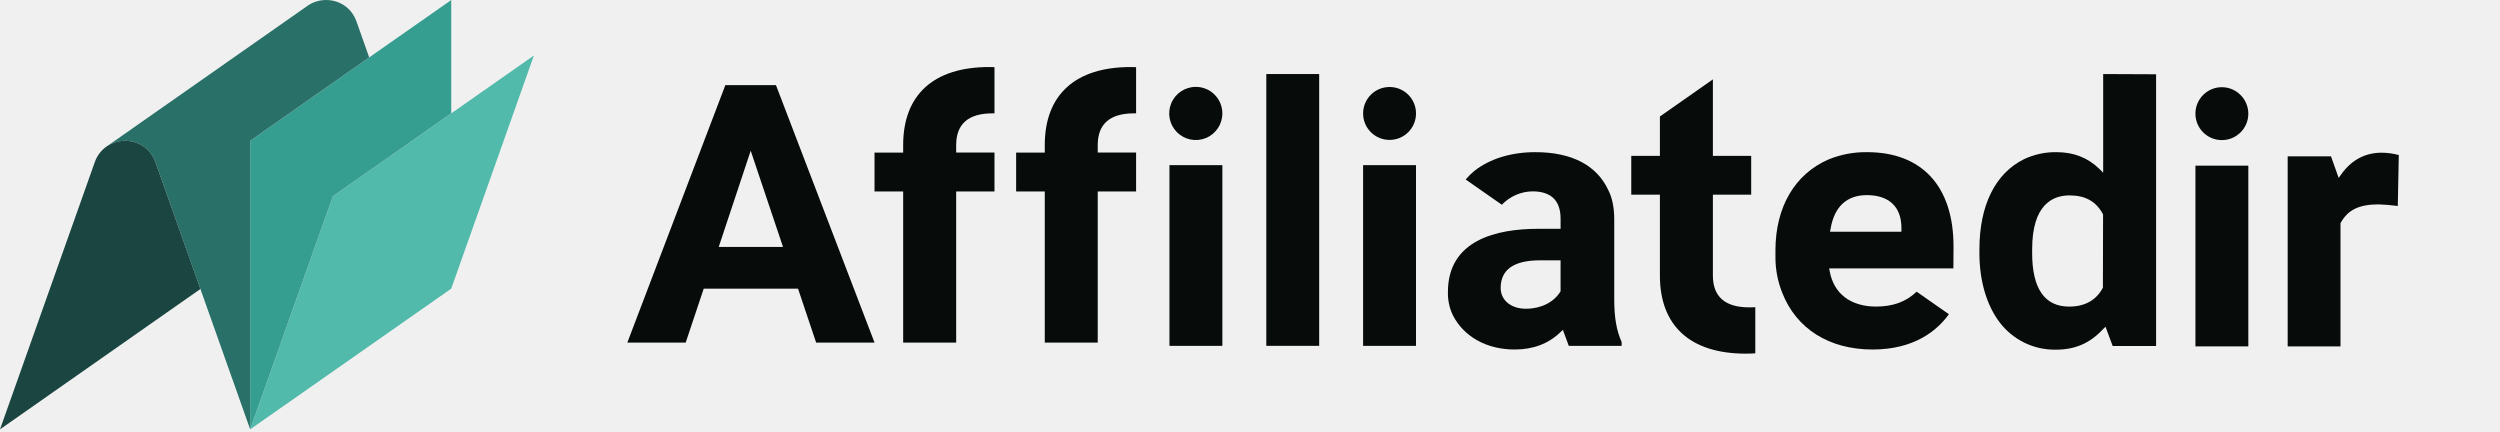
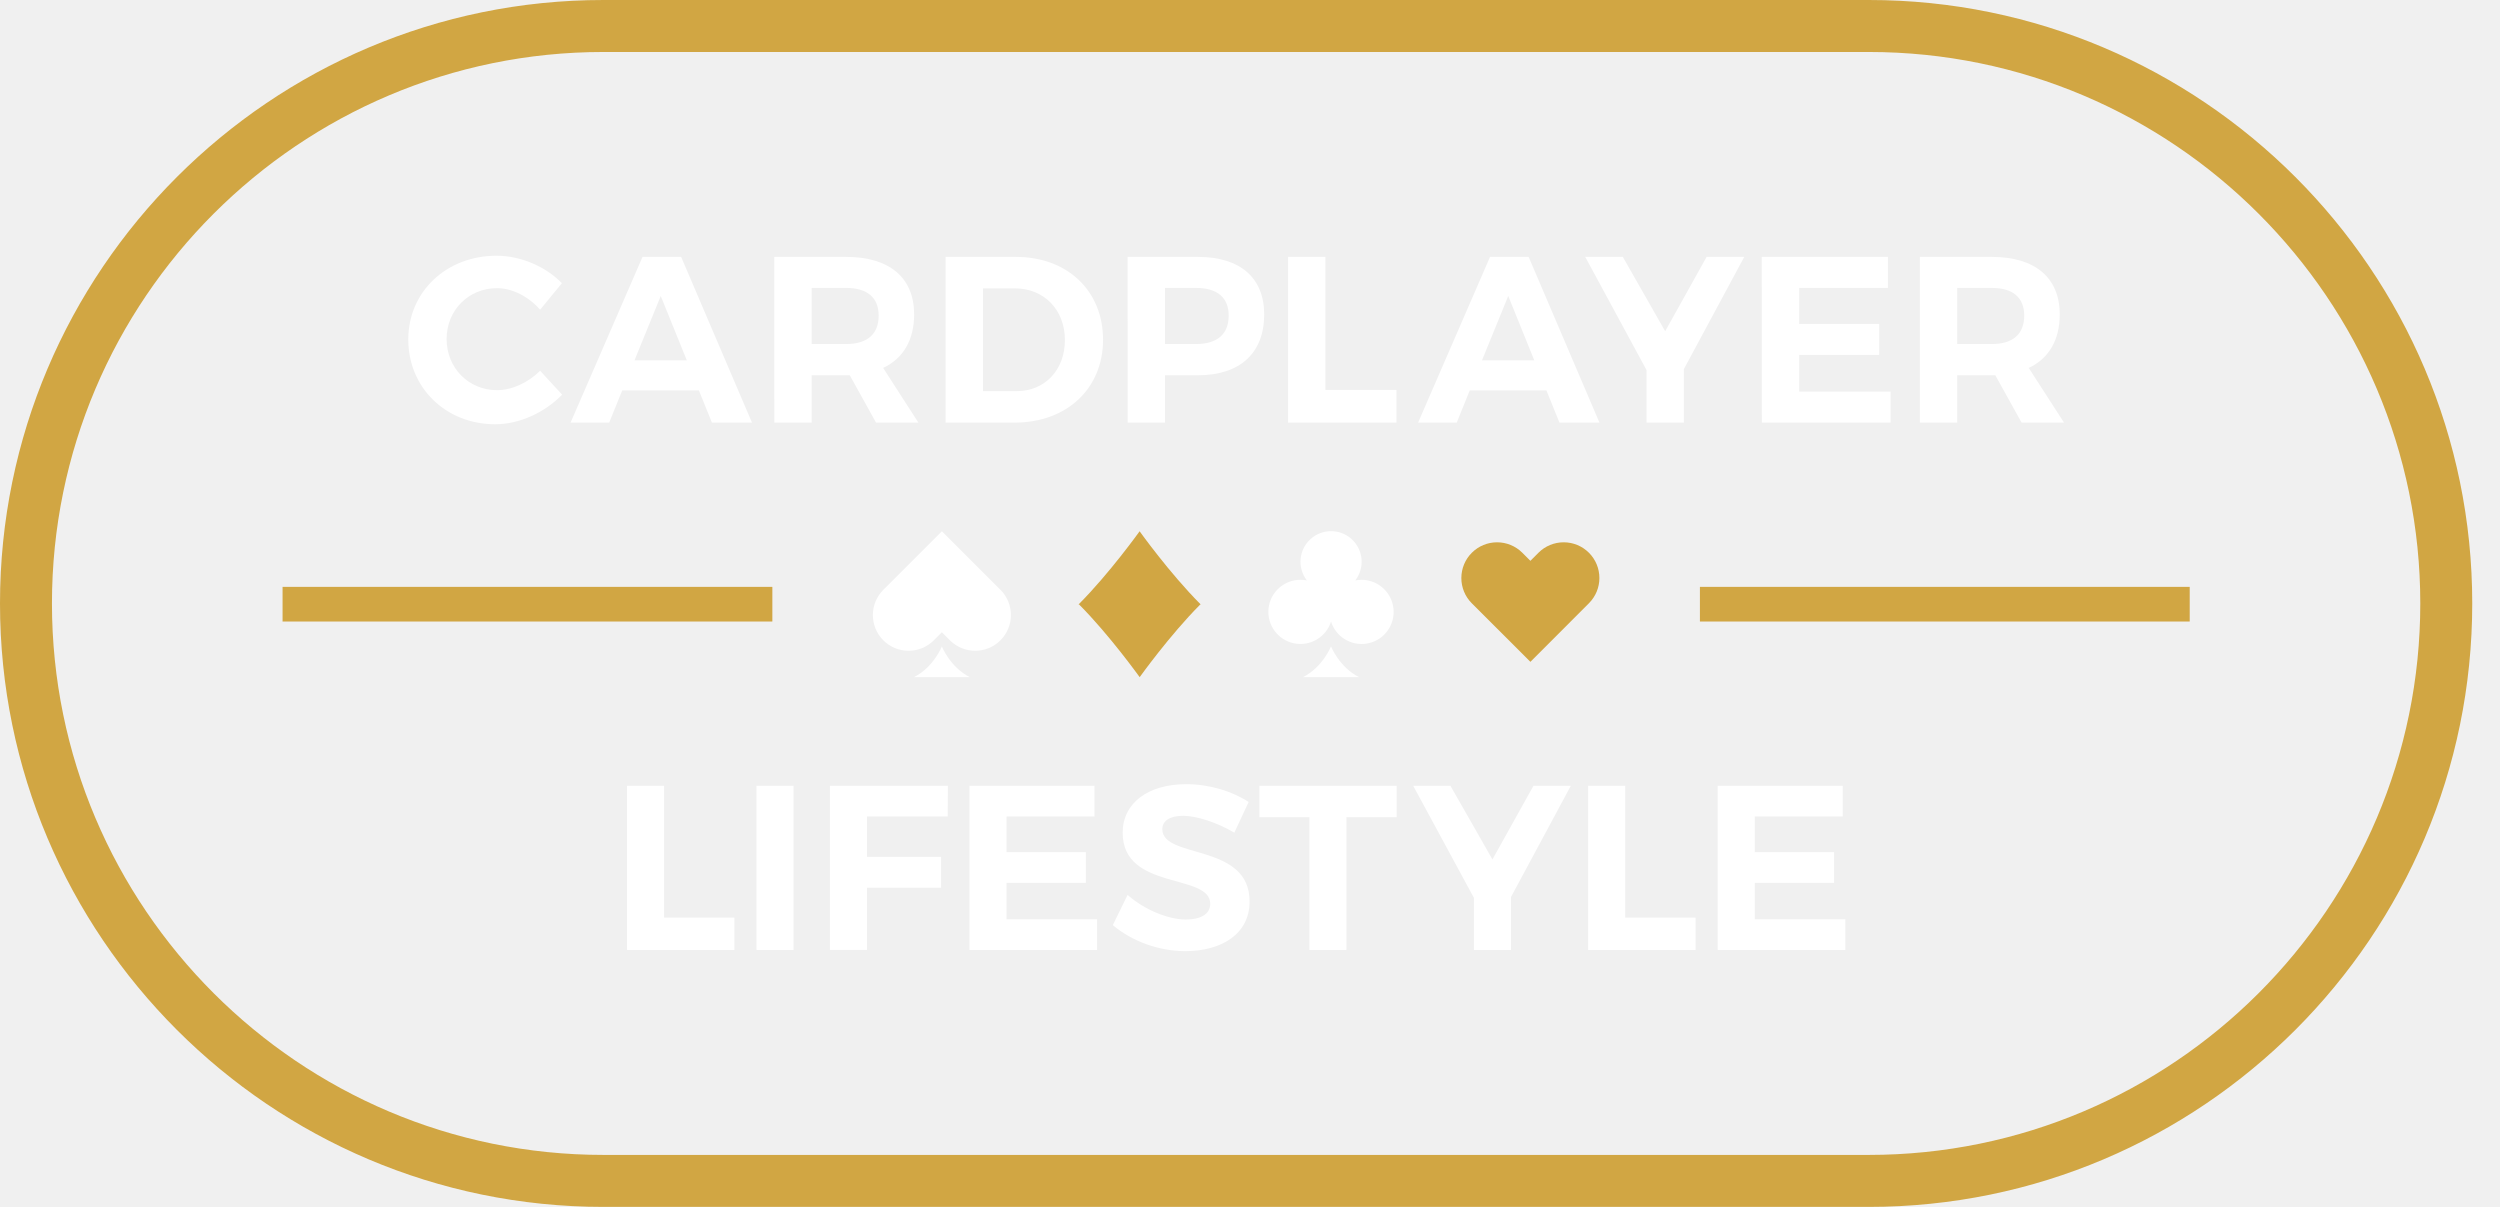
- <svg xmlns="http://www.w3.org/2000/svg" width="174" height="30" viewBox="0 0 174 30" fill="none">
-   <path d="M37.16 3.862L31.406 20.09L17.413 29.881L23.168 13.658L31.406 7.89L37.16 3.862Z" fill="#51BAAB" />
-   <path d="M31.406 0.001V7.89L23.168 13.658L17.413 29.881V9.797L25.698 3.995L31.406 0.001Z" fill="#369D91" />
-   <path d="M24.81 1.492L25.696 3.995L17.413 9.797V29.884L13.949 20.114L10.818 11.289C10.296 9.814 8.61 9.434 7.488 10.15L21.479 0.351C22.601 -0.365 24.286 0.014 24.81 1.492Z" fill="#287068" />
-   <path d="M13.949 20.113L0 29.883L6.596 11.288C6.757 10.819 7.071 10.417 7.488 10.149C8.61 9.433 10.295 9.813 10.818 11.288L13.949 20.113Z" fill="#1A4540" />
-   <path fill-rule="evenodd" clip-rule="evenodd" d="M50.485 5.923H54.006L60.867 23.843H56.803L55.543 20.093H48.978L47.725 23.843H43.662L50.485 5.923ZM52.249 10.492L50.024 17.185H54.497L52.249 10.492Z" fill="#070C0B" />
-   <rect x="88.135" y="5.153" width="3.68" height="18.918" fill="#070C0B" />
-   <path fill-rule="evenodd" clip-rule="evenodd" d="M112.351 15.252V20.841C112.351 22.094 112.508 23.01 112.866 23.803V24.072H109.187L108.776 22.958L108.582 23.14C107.766 23.926 106.701 24.326 105.411 24.326C103.474 24.326 101.87 23.429 101.114 21.93C100.877 21.429 100.76 20.88 100.775 20.326C100.775 16.688 104.189 15.925 107.052 15.925H108.617V15.226C108.617 13.962 107.958 13.319 106.66 13.319C105.854 13.33 105.085 13.666 104.529 14.25L102.009 12.493C102.196 12.273 102.402 12.069 102.626 11.886C103.718 11.039 105.184 10.59 106.863 10.59C109.383 10.59 111.13 11.498 111.933 13.222C112.209 13.76 112.351 14.44 112.351 15.252ZM108.59 20.314L108.616 20.277V18.12H107.173C105.36 18.12 104.447 18.767 104.447 20.045C104.447 20.894 105.164 21.488 106.2 21.488C107.236 21.488 108.13 21.051 108.59 20.314Z" fill="#070C0B" />
-   <path fill-rule="evenodd" clip-rule="evenodd" d="M129.95 10.59C133.774 10.59 135.965 12.973 135.965 17.147L135.956 18.682H127.308L127.346 18.873C127.627 20.439 128.804 21.337 130.576 21.337C131.753 21.337 132.677 20.996 133.398 20.301L135.638 21.866V21.877C134.83 22.996 133.252 24.326 130.328 24.326C127.315 24.326 125.023 22.886 124.043 20.374C123.731 19.593 123.571 18.759 123.571 17.918V17.427C123.571 14.406 124.925 12.097 127.291 11.087C128.135 10.745 129.039 10.576 129.95 10.59ZM127.366 16.127H132.339V15.869C132.339 14.392 131.478 13.581 129.923 13.581C128.529 13.581 127.658 14.396 127.407 15.94L127.366 16.127Z" fill="#070C0B" />
-   <path fill-rule="evenodd" clip-rule="evenodd" d="M146.381 12.018V5.153L150.064 5.169V24.082H147.043L146.542 22.74L146.336 22.946C145.443 23.896 144.415 24.337 143.095 24.337C141.553 24.366 140.091 23.654 139.165 22.422C138.264 21.23 137.767 19.525 137.767 17.622V17.361C137.767 14.302 138.862 12.078 140.855 11.087C141.562 10.75 142.338 10.58 143.121 10.59C144.321 10.59 145.301 10.966 146.108 11.748L146.381 12.018ZM144.014 21.339C145.106 21.339 145.895 20.898 146.362 20.023L146.374 14.95L146.358 14.89C145.872 14.007 145.132 13.6 144.037 13.6C142.851 13.6 141.438 14.251 141.438 17.354V17.615C141.438 20.087 142.306 21.339 144.014 21.339Z" fill="#070C0B" />
-   <path d="M166.956 10.79L166.886 14.337C166.444 14.277 165.998 14.239 165.552 14.225C164.198 14.225 163.411 14.607 162.917 15.502L162.899 15.524V24.11H159.222V10.88H162.237L162.77 12.381L163.03 12.025C163.731 11.097 164.654 10.627 165.77 10.627C166.17 10.632 166.569 10.686 166.956 10.79Z" fill="#070C0B" />
-   <rect x="94.872" y="11.494" width="3.682" height="12.578" fill="#070C0B" />
-   <path d="M98.555 7.894C98.556 8.911 97.733 9.737 96.716 9.738C95.699 9.74 94.873 8.916 94.872 7.899C94.87 6.882 95.694 6.056 96.711 6.055C97.199 6.054 97.668 6.247 98.014 6.592C98.36 6.937 98.555 7.405 98.555 7.894Z" fill="#070C0B" />
-   <rect x="152.802" y="11.53" width="3.682" height="12.578" fill="#070C0B" />
-   <path d="M156.484 7.93C156.473 8.945 155.643 9.759 154.629 9.751C153.615 9.744 152.797 8.918 152.801 7.904C152.804 6.889 153.627 6.069 154.641 6.068C155.133 6.07 155.603 6.267 155.949 6.617C156.295 6.966 156.487 7.439 156.484 7.93Z" fill="#070C0B" />
-   <rect x="81.394" y="11.494" width="3.682" height="12.578" fill="#070C0B" />
-   <path d="M85.076 7.894C85.077 8.642 84.627 9.318 83.936 9.605C83.244 9.892 82.448 9.734 81.919 9.204C81.389 8.675 81.231 7.879 81.518 7.188C81.805 6.496 82.481 6.046 83.229 6.047C83.719 6.046 84.19 6.24 84.536 6.587C84.883 6.933 85.077 7.404 85.076 7.894Z" fill="#070C0B" />
-   <path d="M122.169 21.38V24.591C121.959 24.607 121.732 24.614 121.504 24.614C117.648 24.614 115.529 22.685 115.529 19.182V13.551H113.536V10.847H115.529V8.108L119.217 5.524V10.847H121.883V13.551H119.217V19.182C119.217 20.646 120.063 21.391 121.735 21.391C121.855 21.391 122.013 21.391 122.169 21.38Z" fill="#070C0B" />
-   <path d="M76.402 10.096V10.617H79.072V13.324H76.402V23.843H72.716V13.326H70.723V10.62H72.716V10.098C72.716 6.595 74.84 4.666 78.69 4.666C78.82 4.666 78.951 4.666 79.072 4.677V7.89H78.913C77.251 7.89 76.402 8.631 76.402 10.096Z" fill="#070C0B" />
-   <path d="M66.55 10.096V10.617H69.216V13.324H66.55V23.843H62.86V13.326H60.867V10.62H62.86V10.098C62.86 6.595 64.984 4.666 68.838 4.666C68.969 4.666 69.099 4.666 69.216 4.677V7.89H69.066C67.395 7.89 66.55 8.631 66.55 10.096Z" fill="#070C0B" />
+ <svg xmlns="http://www.w3.org/2000/svg" width="87" height="42" viewBox="0 0 87 42" fill="none">
+   <path fill-rule="evenodd" clip-rule="evenodd" d="M21 42H65.034C76.614 42 86.034 32.58 86.034 21C86.034 9.42 76.614 0 65.034 0H21C9.42 0 0 9.421 0 21C0 32.579 9.42 42 21 42ZM1.808 21C1.808 10.418 10.418 1.809 21 1.809H65.034C75.617 1.809 84.226 10.418 84.226 21C84.226 31.582 75.617 40.191 65.034 40.191H21C10.418 40.191 1.808 31.582 1.808 21Z" fill="#D1A643" />
+   <path d="M17.28 8.899C18.112 8.899 18.985 9.27 19.554 9.855L18.796 10.778C18.4 10.325 17.834 10.028 17.297 10.028C16.308 10.028 15.542 10.794 15.542 11.799C15.542 12.804 16.308 13.578 17.297 13.578C17.815 13.578 18.384 13.314 18.796 12.902L19.562 13.734C18.952 14.361 18.071 14.764 17.232 14.764C15.51 14.764 14.208 13.488 14.208 11.816C14.207 10.152 15.534 8.899 17.28 8.899Z" fill="white" />
+   <path fill-rule="evenodd" clip-rule="evenodd" d="M23.704 8.94H22.36L19.856 14.707H21.2L21.653 13.587H24.322L24.775 14.707H26.169L23.704 8.94ZM22.994 10.3L23.901 12.54H22.08L22.994 10.3Z" fill="white" />
+   <path fill-rule="evenodd" clip-rule="evenodd" d="M29.448 8.94H26.944L26.946 14.707H28.245V13.059H29.572L30.486 14.707H31.96L30.733 12.804C31.433 12.475 31.812 11.832 31.812 10.942C31.812 9.665 30.955 8.94 29.448 8.94ZM30.577 10.983C30.577 11.642 30.165 11.972 29.448 11.972H28.245V10.02H29.448C30.164 10.02 30.577 10.341 30.577 10.983Z" fill="white" />
+   <path fill-rule="evenodd" clip-rule="evenodd" d="M35.355 8.94H32.907V14.707H35.305C37.126 14.707 38.386 13.521 38.386 11.823C38.386 10.118 37.143 8.94 35.355 8.94ZM37.059 11.832C37.059 12.886 36.35 13.611 35.386 13.611H34.209V10.036H35.329C36.317 10.036 37.059 10.769 37.059 11.832Z" fill="white" />
+   <path fill-rule="evenodd" clip-rule="evenodd" d="M41.688 8.94H39.241L39.243 14.707H40.542V13.059H41.688C43.154 13.059 43.994 12.286 43.994 10.942C43.994 9.665 43.154 8.94 41.688 8.94ZM42.758 10.983C42.758 11.642 42.346 11.972 41.621 11.972H40.542V10.02H41.621C42.346 10.02 42.758 10.341 42.758 10.983Z" fill="white" />
+   <path d="M44.825 8.94H46.125V13.57H48.596V14.707H44.824L44.825 8.94Z" fill="white" />
+   <path fill-rule="evenodd" clip-rule="evenodd" d="M53.197 8.94H51.853L49.35 14.707H50.694L51.147 13.587H53.816L54.269 14.707H55.661L53.197 8.94ZM52.487 10.3L53.393 12.54H51.573L52.487 10.3Z" fill="white" />
+   <path d="M56.474 8.94L57.948 11.527L59.39 8.94H60.7L58.599 12.845V14.707H57.299V12.878L55.166 8.94L56.474 8.94Z" fill="white" />
+   <path d="M61.309 8.94H65.7V10.02H62.611V11.272H65.395V12.351H62.611V13.627H65.793V14.707H61.312L61.309 8.94Z" fill="white" />
+   <path fill-rule="evenodd" clip-rule="evenodd" d="M69.315 8.94H66.811V14.707H68.111V13.059H69.437L70.351 14.707H71.828L70.6 12.804C71.3 12.475 71.679 11.832 71.679 10.942C71.679 9.665 70.822 8.94 69.315 8.94ZM70.443 10.983C70.443 11.642 70.032 11.972 69.315 11.972H68.111V10.02H69.315C70.031 10.02 70.443 10.341 70.443 10.983Z" fill="white" />
+   <path d="M34.817 20.526L32.779 18.488L30.739 20.526C30.255 21.011 30.255 21.797 30.739 22.283C31.225 22.768 32.011 22.768 32.496 22.283L32.777 22.002L33.058 22.283C33.544 22.768 34.33 22.768 34.815 22.283C35.048 22.05 35.18 21.734 35.18 21.405C35.18 21.075 35.05 20.759 34.817 20.526Z" fill="white" />
+   <path d="M32.777 22.497C32.777 22.497 32.491 23.22 31.804 23.565H33.75C33.064 23.22 32.777 22.497 32.777 22.497Z" fill="white" />
+   <path d="M51.217 20.993L53.258 23.032L55.295 20.993C55.528 20.76 55.659 20.444 55.659 20.115C55.659 19.785 55.528 19.469 55.295 19.236C55.062 19.003 54.746 18.872 54.416 18.872C54.087 18.872 53.771 19.003 53.538 19.236L53.258 19.517L52.977 19.236C52.744 19.003 52.428 18.872 52.098 18.872C51.769 18.872 51.453 19.003 51.22 19.236C50.986 19.469 50.855 19.785 50.855 20.114C50.854 20.444 50.985 20.76 51.217 20.993Z" fill="#D1A643" />
+   <path d="M48.499 21.293C48.5 21.844 48.099 22.313 47.555 22.398C47.01 22.482 46.486 22.156 46.32 21.63C46.147 22.177 45.589 22.503 45.028 22.387C44.467 22.27 44.086 21.748 44.145 21.178C44.204 20.608 44.685 20.176 45.258 20.177C45.332 20.177 45.406 20.184 45.479 20.199C45.141 19.762 45.194 19.139 45.601 18.765C46.008 18.391 46.634 18.391 47.041 18.765C47.448 19.139 47.501 19.762 47.163 20.199C47.237 20.184 47.312 20.177 47.388 20.177C48.001 20.181 48.497 20.679 48.499 21.293Z" fill="white" />
+   <path d="M46.319 22.494C46.319 22.494 46.032 23.218 45.344 23.564H47.294C46.606 23.218 46.319 22.494 46.319 22.494Z" fill="white" />
+   <path d="M41.783 21.033L41.777 21.027L41.783 21.02H41.77C40.707 19.953 39.661 18.492 39.659 18.488C39.656 18.492 38.611 19.953 37.548 21.02H37.535L37.541 21.027L37.535 21.033H37.55C38.613 22.1 39.656 23.561 39.661 23.565C39.664 23.561 40.709 22.1 41.772 21.033H41.783Z" fill="#D1A643" />
+   <rect x="59.157" y="20.423" width="17.045" height="1.206" fill="#D1A643" />
+   <rect x="9.833" y="20.423" width="17.045" height="1.206" fill="#D1A643" />
+   <path d="M21.82 27.345H23.11V31.933H25.558V33.059H21.82V27.345Z" fill="white" />
+   <path d="M26.326 27.345H27.616V33.059H26.326V27.345Z" fill="white" />
+   <path d="M28.881 27.345H32.987L32.98 28.414H30.171V29.818H32.75V30.894H30.171V33.057H28.881V27.345Z" fill="white" />
+   <path d="M33.738 27.345H38.088V28.414H35.028V29.655H37.787V30.724H35.028V31.99H38.178V33.059H33.738V27.345Z" fill="white" />
+   <path d="M39.24 31.142C39.828 31.665 40.661 31.999 41.265 31.999C41.795 31.999 42.116 31.804 42.116 31.452C42.116 30.377 39.069 31.004 39.069 28.979C39.069 27.942 39.959 27.289 41.281 27.289C42.081 27.289 42.881 27.534 43.453 27.909L42.955 28.977C42.351 28.619 41.632 28.39 41.175 28.39C40.742 28.39 40.449 28.545 40.449 28.855C40.449 29.908 43.496 29.32 43.485 31.378C43.485 32.498 42.514 33.1 41.249 33.1C40.31 33.1 39.371 32.742 38.726 32.194L39.24 31.142Z" fill="white" />
+   <path d="M43.828 27.345H48.604V28.439H46.856V33.059H45.567V28.439H43.828V27.345Z" fill="white" />
+   <path d="M50.475 27.345L51.937 29.908L53.365 27.345H54.665L52.583 31.215V33.059H51.293V31.247L49.179 27.345H50.475Z" fill="white" />
+   <path d="M55.267 27.345H56.557V31.933H59.007V33.059H55.267V27.345Z" fill="white" />
+   <path d="M59.776 27.345H64.127V28.414H61.066V29.655H63.825V30.724H61.066V31.99H64.217V33.059H59.776V27.345Z" fill="white" />
</svg>
